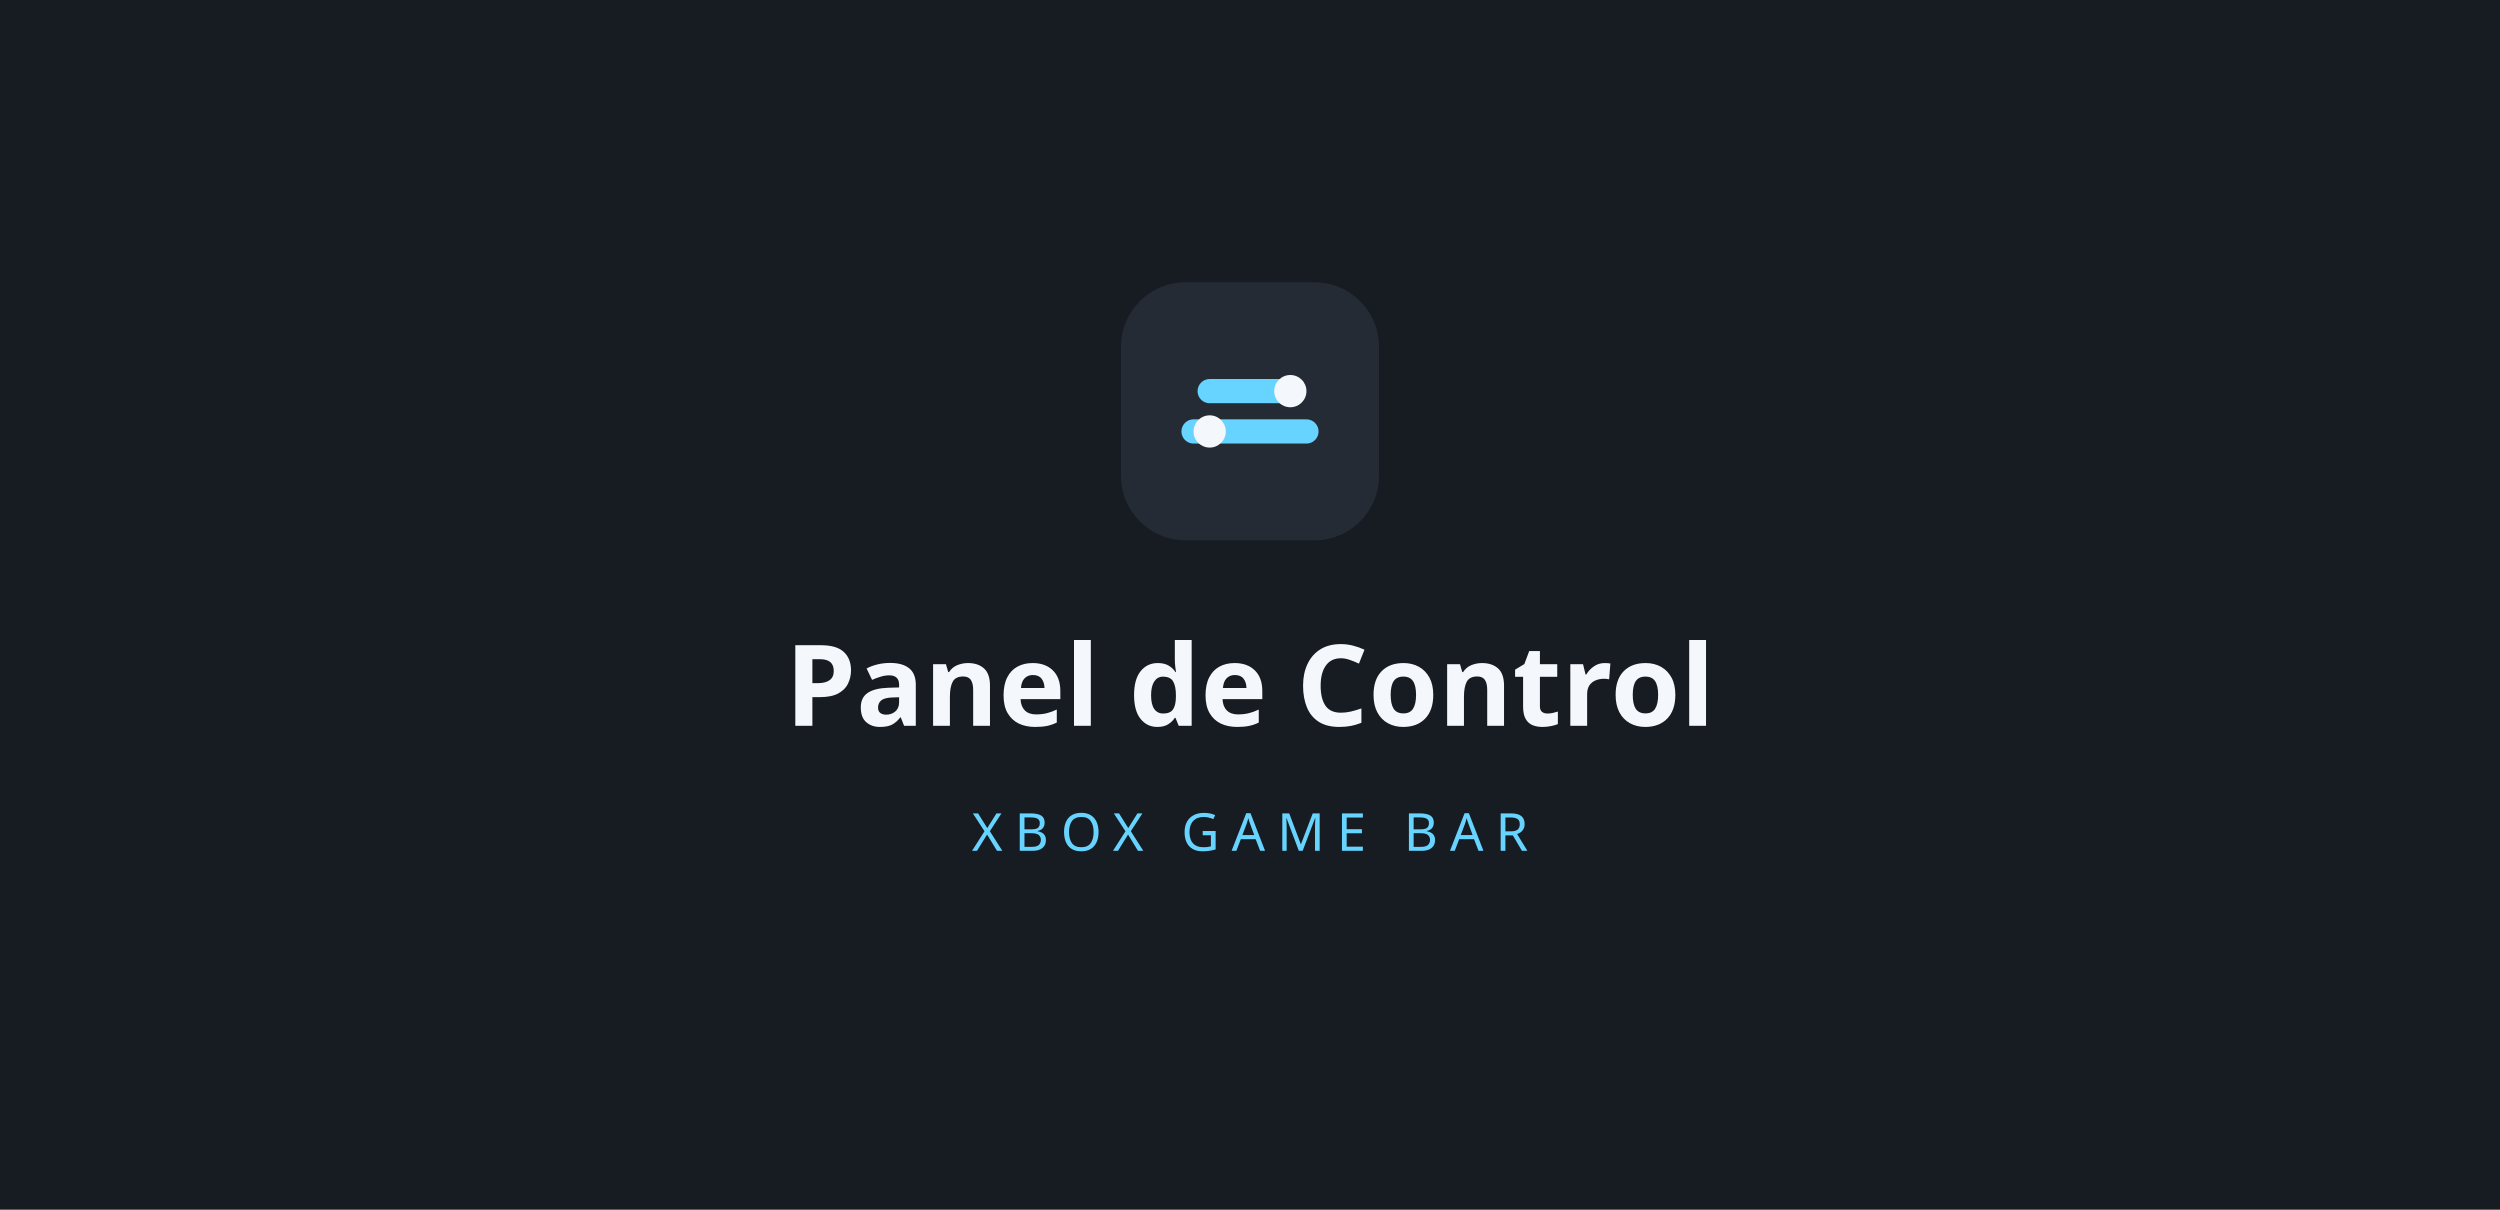
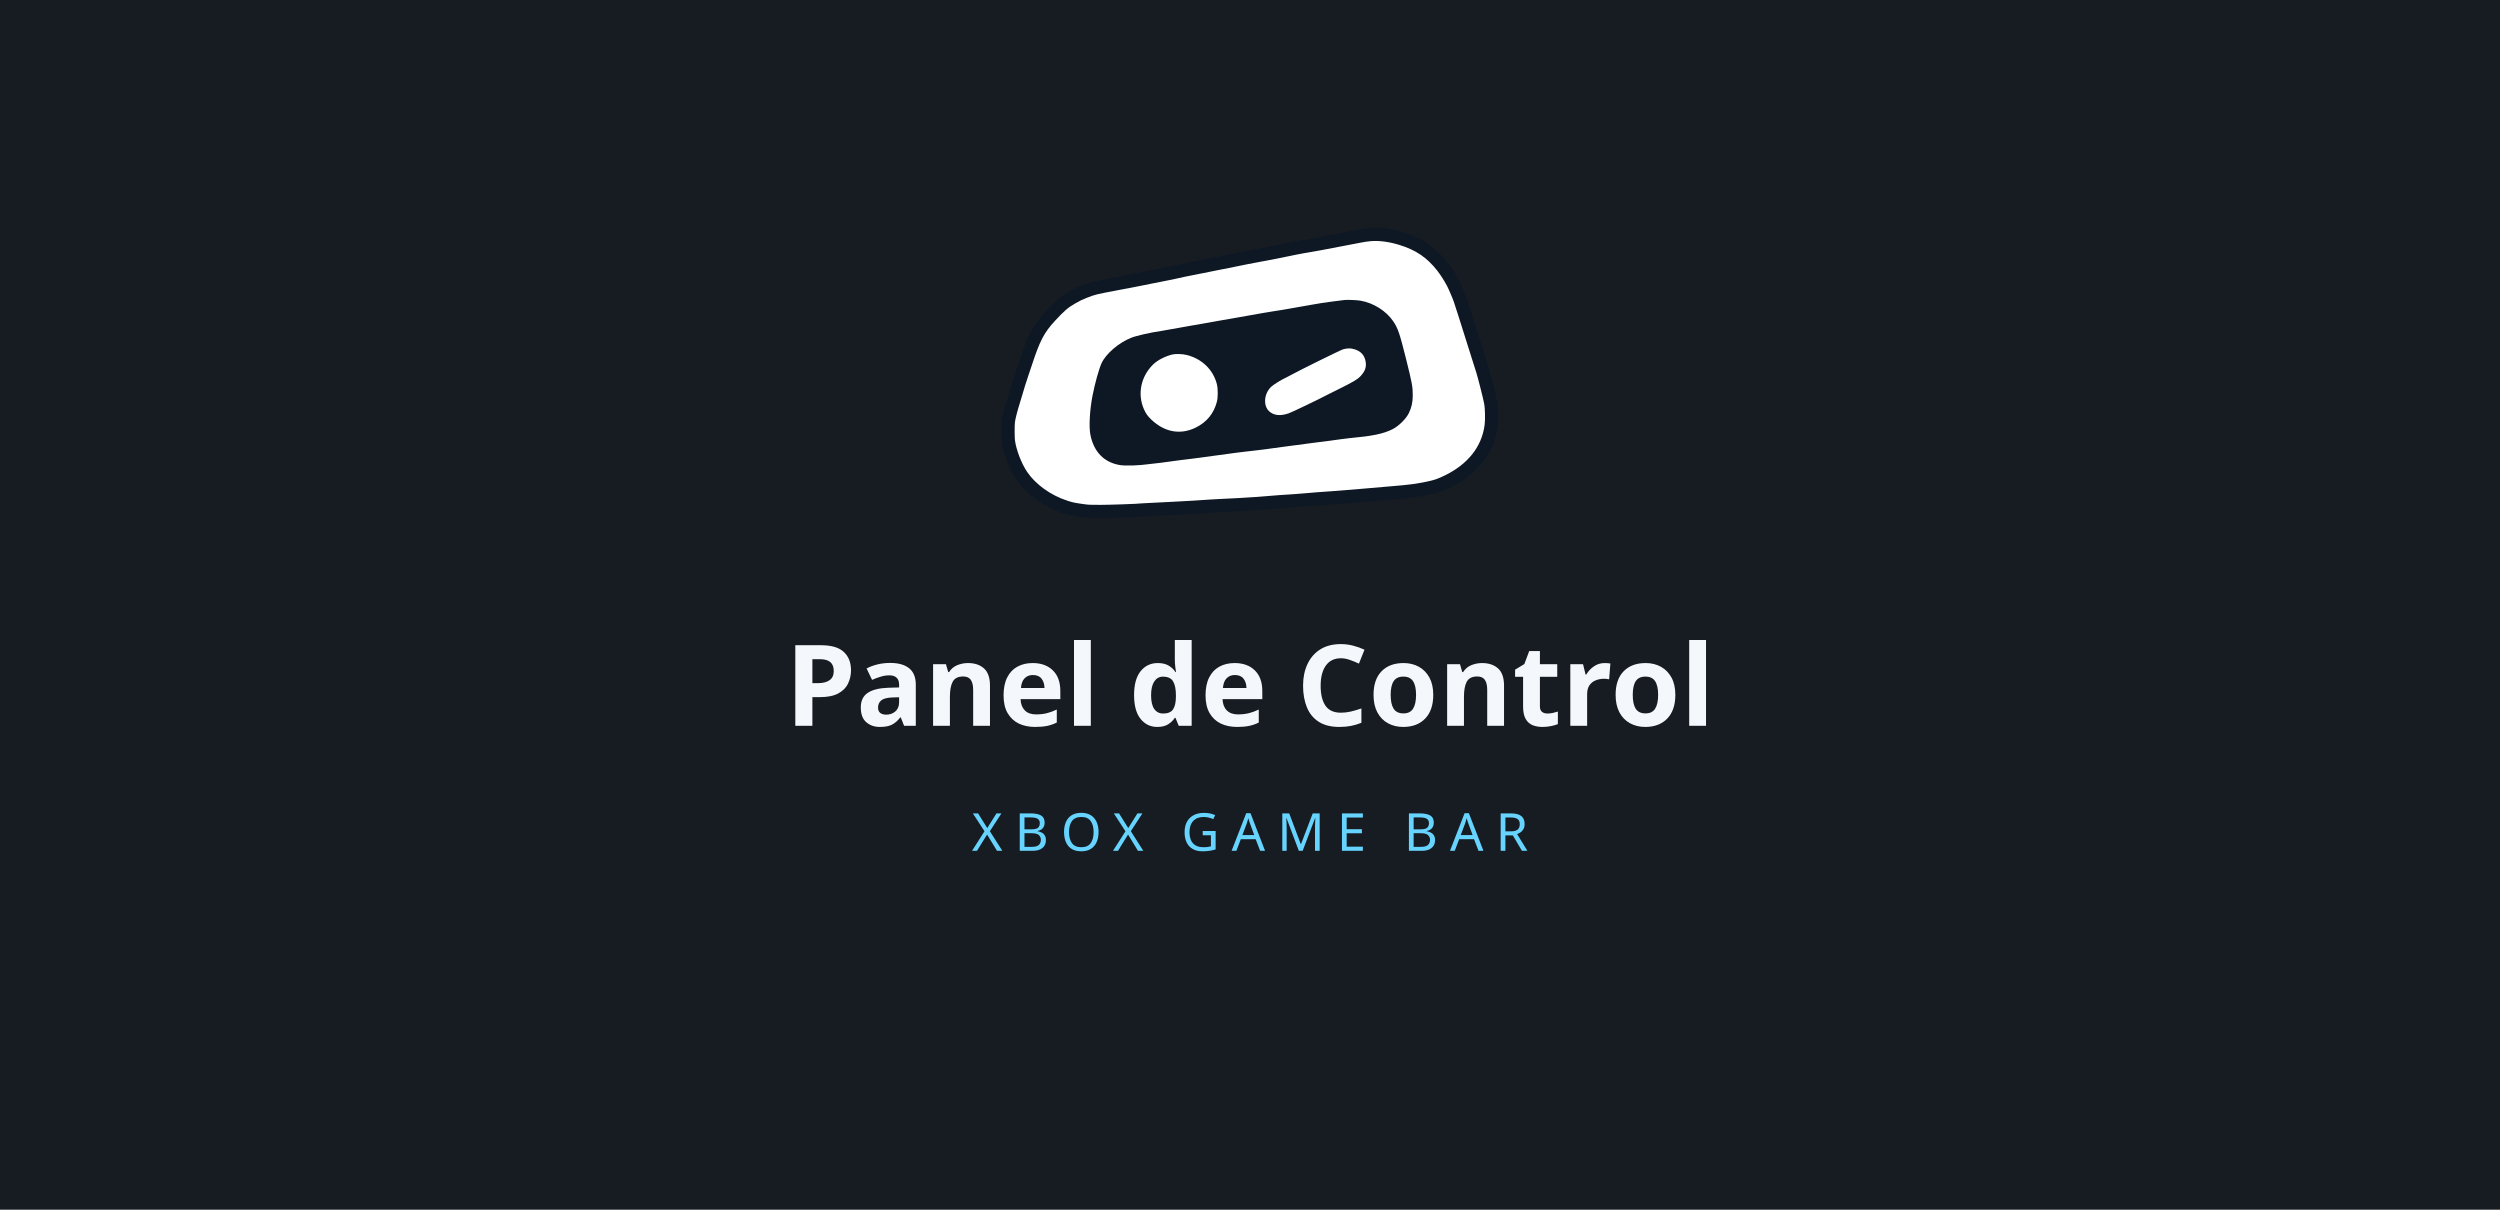
<svg xmlns="http://www.w3.org/2000/svg" viewBox="0 0 620 300">
  <rect width="620" height="300" fill="#171b22" />
-   <g transform="translate(278 70)">
-     <rect width="64" height="64" rx="16" fill="#252b35" />
-     <path d="M18 37h28M22 27h20" fill="none" stroke="#67d4ff" stroke-linecap="round" stroke-width="6" />
-     <circle cx="22" cy="37" r="4" fill="#f4f7fb" />
-     <circle cx="42" cy="27" r="4" fill="#f4f7fb" />
-   </g>
+   <svg x="248" y="56" width="124" height="73" viewBox="146 157 1708 1002">
+     <g transform="translate(0,1320) scale(0.1,-0.1)" fill="#0d1824" stroke="#0d1824" stroke-width="900" stroke-linejoin="round">
+       <path d="M14125 11123 c-98 -8 -219 -26 -330 -48 -66 -13 -336 -65 -600 -115 -264 -50 -606 -115 -760 -145 -154 -30 -318 -59 -365 -65 -47 -6 -143 -22 -215 -36 -71 -14 -222 -43 -335 -64 -113 -21 -252 -50 -310 -64 -58 -14 -298 -62 -535 -106 -236 -44 -450 -85 -475 -90 -25 -5 -166 -32 -315 -60 -148 -29 -315 -62 -370 -75 -55 -13 -246 -51 -425 -85 -179 -33 -392 -76 -475 -95 -82 -19 -319 -66 -525 -105 -206 -39 -445 -89 -530 -110 -85 -21 -312 -69 -505 -105 -192 -36 -399 -77 -460 -91 -122 -28 -485 -98 -1175 -229 -668 -126 -708 -136 -976 -240 -188 -74 -218 -88 -410 -197 -246 -139 -369 -244 -688 -588 -378 -406 -528 -694 -800 -1530 -46 -140 -95 -286 -109 -323 -34 -88 -200 -618 -226 -722 -11 -44 -47 -163 -80 -265 -73 -227 -147 -516 -161 -630 -13 -109 -13 -501 0 -610 40 -329 222 -803 421 -1095 289 -424 803 -793 1359 -974 200 -65 252 -76 550 -118 187 -27 211 -28 590 -28 355 1 1325 35 1407 51 16 2 179 11 363 19 184 8 409 19 500 25 91 5 257 14 370 20 486 25 734 40 831 49 57 6 203 15 324 21 121 5 279 14 350 19 72 5 218 12 325 16 107 3 240 10 295 15 55 6 197 14 315 20 118 5 370 23 560 40 319 28 567 46 960 70 85 5 279 21 430 34 287 26 362 32 855 66 351 25 1588 128 2100 175 88 8 241 22 340 30 438 37 969 136 1184 222 826 329 1364 864 1555 1543 63 227 80 388 73 682 -4 153 -11 245 -26 329 -31 173 -213 892 -271 1074 -28 88 -117 367 -196 620 -80 253 -188 595 -240 760 -52 165 -133 422 -180 570 -133 423 -180 558 -237 683 -30 64 -66 149 -81 188 -61 155 -253 474 -395 655 -359 457 -739 714 -1316 889 -345 104 -678 147 -960 123z" />
+     </g>
+     <g transform="translate(0,1320) scale(0.1,-0.1)" fill="#ffffff" stroke="none">
+       <path d="M14125 11123 c-98 -8 -219 -26 -330 -48 -66 -13 -336 -65 -600 -115 -264 -50 -606 -115 -760 -145 -154 -30 -318 -59 -365 -65 -47 -6 -143 -22 -215 -36 -71 -14 -222 -43 -335 -64 -113 -21 -252 -50 -310 -64 -58 -14 -298 -62 -535 -106 -236 -44 -450 -85 -475 -90 -25 -5 -166 -32 -315 -60 -148 -29 -315 -62 -370 -75 -55 -13 -246 -51 -425 -85 -179 -33 -392 -76 -475 -95 -82 -19 -319 -66 -525 -105 -206 -39 -445 -89 -530 -110 -85 -21 -312 -69 -505 -105 -192 -36 -399 -77 -460 -91 -122 -28 -485 -98 -1175 -229 -668 -126 -708 -136 -976 -240 -188 -74 -218 -88 -410 -197 -246 -139 -369 -244 -688 -588 -378 -406 -528 -694 -800 -1530 -46 -140 -95 -286 -109 -323 -34 -88 -200 -618 -226 -722 -11 -44 -47 -163 -80 -265 -73 -227 -147 -516 -161 -630 -13 -109 -13 -501 0 -610 40 -329 222 -803 421 -1095 289 -424 803 -793 1359 -974 200 -65 252 -76 550 -118 187 -27 211 -28 590 -28 355 1 1325 35 1407 51 16 2 179 11 363 19 184 8 409 19 500 25 91 5 257 14 370 20 486 25 734 40 831 49 57 6 203 15 324 21 121 5 279 14 350 19 72 5 218 12 325 16 107 3 240 10 295 15 55 6 197 14 315 20 118 5 370 23 560 40 319 28 567 46 960 70 85 5 279 21 430 34 287 26 362 32 855 66 351 25 1588 128 2100 175 88 8 241 22 340 30 438 37 969 136 1184 222 826 329 1364 864 1555 1543 63 227 80 388 73 682 -4 153 -11 245 -26 329 -31 173 -213 892 -271 1074 -28 88 -117 367 -196 620 -80 253 -188 595 -240 760 -52 165 -133 422 -180 570 -133 423 -180 558 -237 683 -30 64 -66 149 -81 188 -61 155 -253 474 -395 655 -359 457 -739 714 -1316 889 -345 104 -678 147 -960 123z" />
+     </g>
+     <g transform="translate(0,1320) scale(0.1,-0.1)" fill="#0d1824" stroke="none">
+       <path d="M13235 9114 c-180 -16 -835 -108 -1010 -142 -82 -17 -190 -35 -240 -42 -49 -6 -180 -29 -291 -51 -111 -21 -261 -48 -335 -59 -74 -12 -190 -31 -259 -45 -69 -13 -208 -35 -310 -49 -103 -14 -226 -35 -275 -45 -50 -11 -168 -31 -263 -46 -95 -14 -248 -41 -340 -60 -92 -18 -219 -41 -282 -50 -63 -9 -218 -36 -345 -60 -126 -25 -281 -52 -343 -60 -62 -9 -199 -33 -305 -55 -106 -21 -246 -46 -312 -55 -66 -9 -210 -34 -320 -55 -110 -22 -261 -49 -335 -60 -74 -11 -227 -38 -340 -60 -113 -22 -252 -46 -310 -55 -430 -64 -892 -168 -1085 -245 -418 -166 -857 -544 -1004 -862 -90 -194 -229 -693 -310 -1110 -94 -479 -127 -1052 -76 -1322 111 -596 470 -966 1020 -1053 185 -29 654 -14 970 32 55 7 134 17 175 20 73 6 389 45 520 65 181 27 585 79 655 85 44 3 208 24 365 46 157 22 449 62 650 89 201 27 480 65 620 84 140 19 291 38 335 41 44 4 123 13 175 20 52 8 131 16 175 20 44 3 177 20 295 36 118 16 395 54 615 84 778 106 991 134 1095 145 111 11 693 87 920 121 74 11 180 24 235 29 844 79 1191 151 1513 314 204 104 453 350 546 541 97 199 136 376 136 613 -1 300 -21 407 -234 1262 -215 859 -274 1031 -434 1267 -242 355 -675 627 -1118 703 -117 20 -423 34 -539 24z m321 -1680 c221 -63 347 -194 390 -404 40 -197 -10 -348 -171 -519 -108 -114 -244 -194 -785 -462 -190 -94 -365 -181 -390 -195 -244 -131 -1166 -573 -1275 -611 -289 -100 -512 -77 -671 69 -210 193 -176 604 69 836 85 79 356 248 509 315 29 13 105 53 168 88 251 142 1704 858 1780 878 151 40 252 41 376 5z m-5706 -202 c513 -132 894 -503 1018 -992 40 -157 40 -456 0 -606 -107 -403 -350 -698 -725 -881 -525 -256 -1065 -156 -1521 281 -121 117 -180 201 -246 350 -226 518 -106 1109 309 1522 148 147 414 286 660 345 124 29 350 21 505 -19z" />
+     </g>
+   </svg>
  <text x="310" y="180" fill="#f4f7fb" font-family="Segoe UI, sans-serif" font-size="28" font-weight="600" text-anchor="middle">Panel de Control</text>
  <text x="310" y="211" fill="#67d4ff" font-family="Segoe UI, sans-serif" font-size="13" letter-spacing="3" text-anchor="middle">XBOX GAME BAR</text>
</svg>
